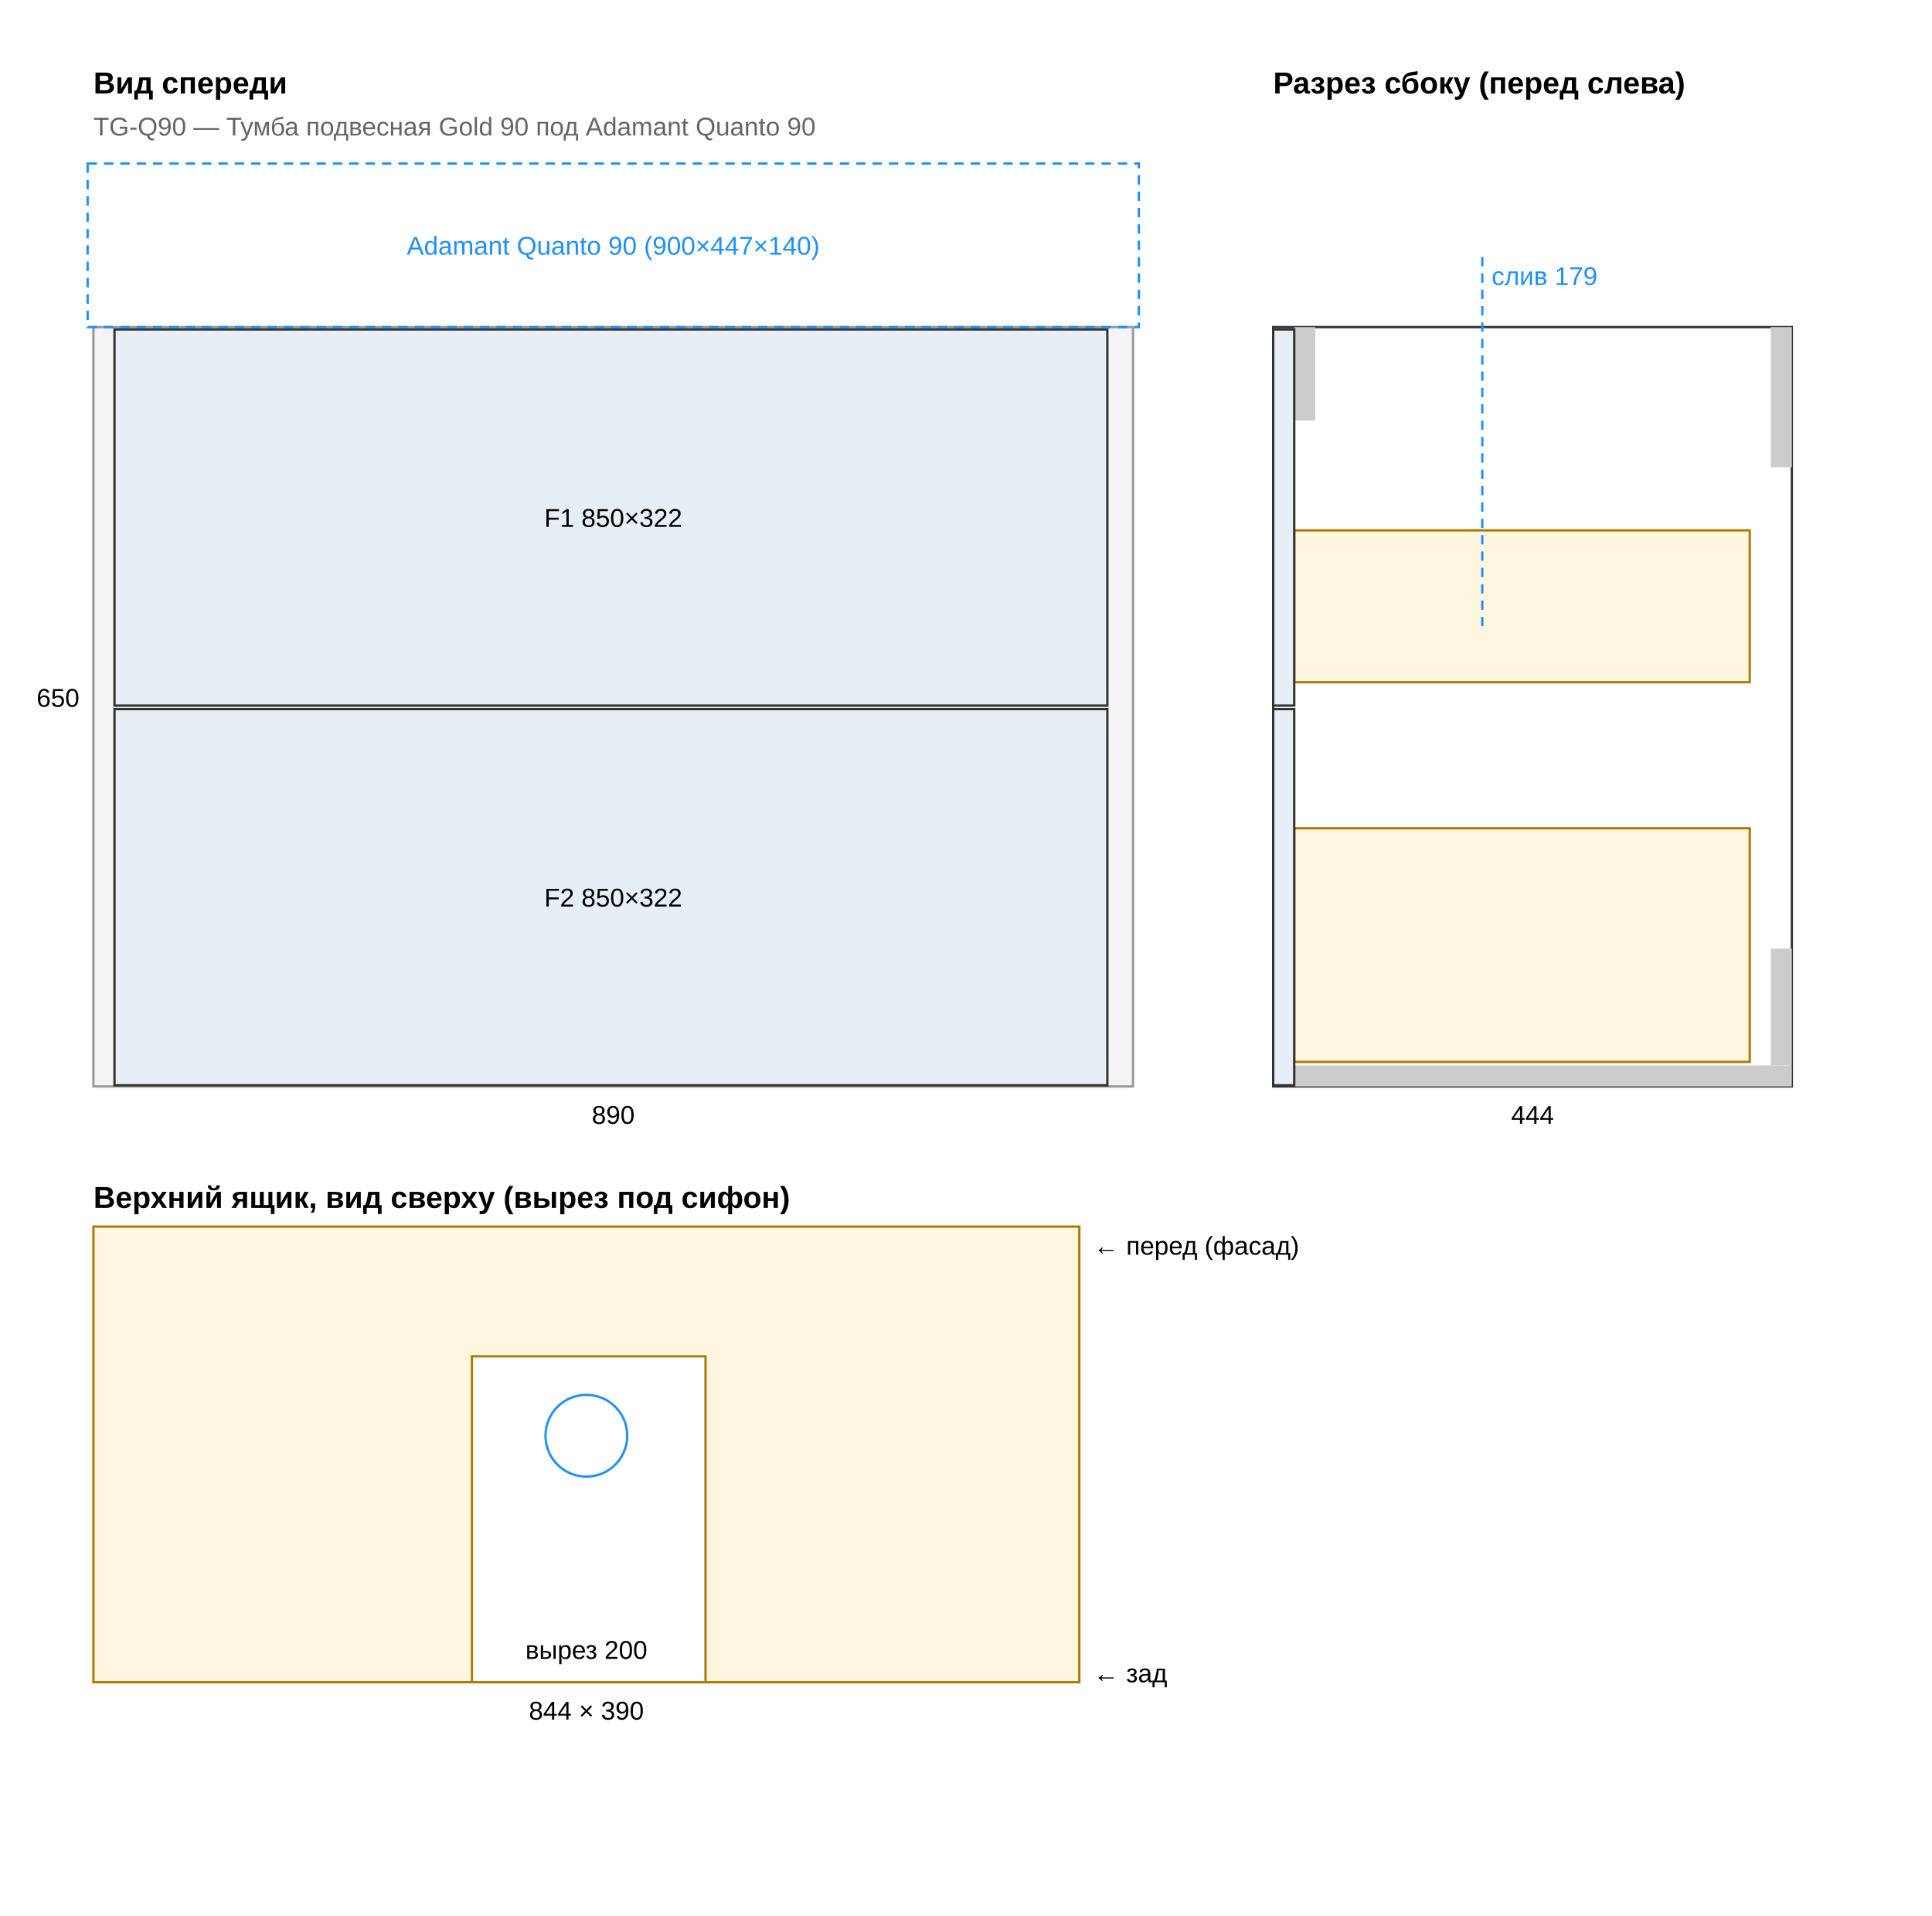
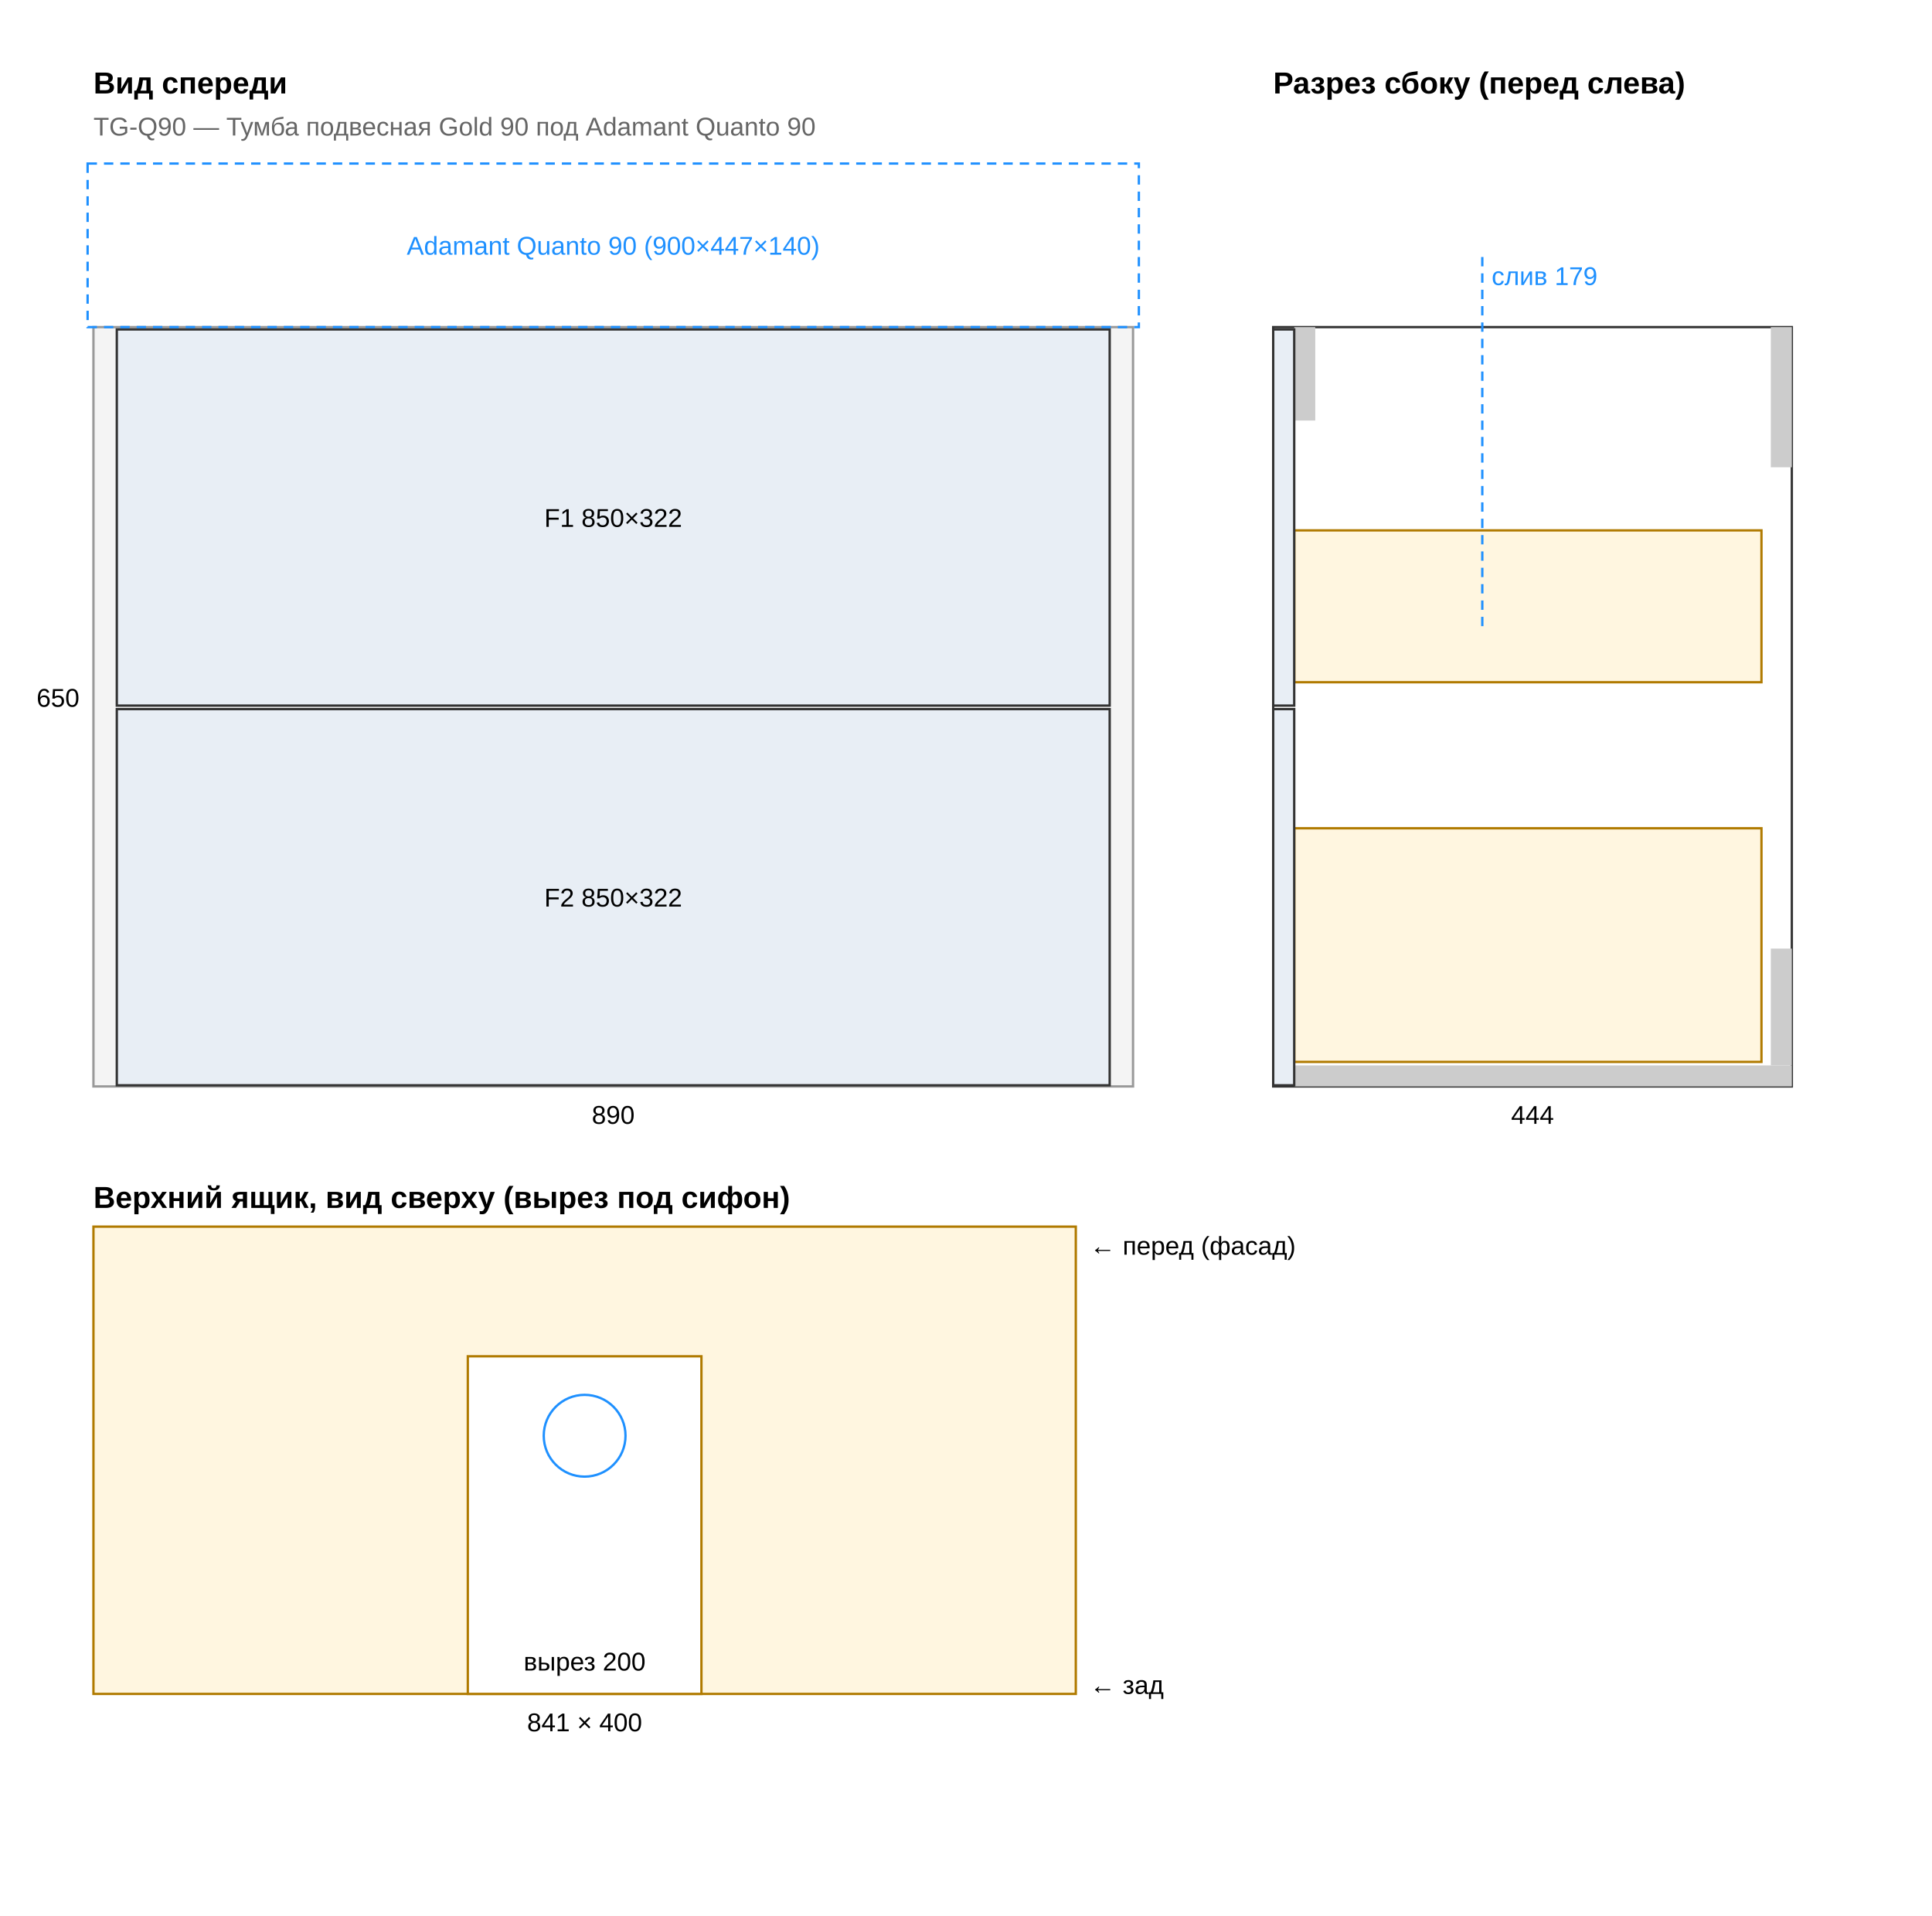
<svg xmlns="http://www.w3.org/2000/svg" width="827" height="820" viewBox="0 0 827 820" font-family="Arial" font-size="11">
  <rect width="100%" height="100%" fill="white" />
  <text x="40" y="40" font-size="13" font-weight="bold">Вид спереди</text>
  <rect x="40" y="140.0" width="445.0" height="325.0" fill="#f4f4f4" stroke="#999" />
-   <rect x="49.0" y="141.0" width="425.0" height="161.0" fill="#e8eef5" stroke="#333" />
+   <rect x="50.0" y="141.0" width="425.0" height="161.0" fill="#e8eef5" stroke="#333" />
  <text x="262.5" y="225.5" text-anchor="middle">F1 850×322</text>
-   <rect x="49.0" y="303.5" width="425.0" height="161.0" fill="#e8eef5" stroke="#333" />
+   <rect x="50.0" y="303.5" width="425.0" height="161.0" fill="#e8eef5" stroke="#333" />
  <text x="262.5" y="388.0" text-anchor="middle">F2 850×322</text>
  <rect x="37.5" y="70.0" width="450.0" height="70.0" fill="none" stroke="#1E90FF" stroke-dasharray="4 3" />
  <text x="262.5" y="109.0" text-anchor="middle" fill="#1E90FF">Adamant Quanto 90 (900×447×140)</text>
  <text x="40" y="58" fill="#666">TG-Q90 — Тумба подвесная Gold 90 под Adamant Quanto 90</text>
  <text x="262.5" y="481.0" text-anchor="middle">890</text>
  <text x="34" y="302.5" text-anchor="end">650</text>
  <text x="545.0" y="40" font-size="13" font-weight="bold">Разрез сбоку (перед слева)</text>
  <rect x="545.0" y="140.0" width="222.0" height="325.0" fill="none" stroke="#333" />
  <rect x="554.0" y="456.0" width="213.0" height="9.0" fill="#ccc" />
  <rect x="554.0" y="140.0" width="9.0" height="40.0" fill="#ccc" />
  <rect x="758.0" y="140.0" width="9.0" height="60.0" fill="#ccc" />
  <rect x="758.0" y="406.0" width="9.0" height="50.0" fill="#ccc" />
-   <rect x="554.0" y="354.5" width="195.0" height="100.0" fill="#fff6e0" stroke="#b07a00" />
-   <rect x="554.0" y="227.0" width="195.0" height="65.0" fill="#fff6e0" stroke="#b07a00" />
+   <rect x="554.0" y="354.5" width="200.0" height="100.0" fill="#fff6e0" stroke="#b07a00" />
+   <rect x="554.0" y="227.0" width="200.0" height="65.0" fill="#fff6e0" stroke="#b07a00" />
  <rect x="545.0" y="141.0" width="9.0" height="161.0" fill="#e8eef5" stroke="#333" />
  <rect x="545.0" y="303.5" width="9.0" height="161.0" fill="#e8eef5" stroke="#333" />
  <line x1="634.5" y1="110.0" x2="634.5" y2="270.0" stroke="#1E90FF" stroke-dasharray="4 3" />
  <text x="638.5" y="122.0" fill="#1E90FF">слив 179</text>
  <text x="656.0" y="481.0" text-anchor="middle">444</text>
  <text x="40" y="517.0" font-size="13" font-weight="bold">Верхний ящик, вид сверху (вырез под сифон)</text>
-   <rect x="40" y="525.0" width="422.0" height="195.0" fill="#fff6e0" stroke="#b07a00" />
-   <rect x="202.0" y="580.5" width="100.0" height="139.5" fill="white" stroke="#b07a00" />
-   <circle cx="251.0" cy="614.5" r="17.5" fill="none" stroke="#1E90FF" />
-   <text x="251.0" y="710.0" text-anchor="middle">вырез 200</text>
-   <text x="468.0" y="537.0">← перед (фасад)</text>
-   <text x="468.0" y="720.0">← зад</text>
-   <text x="251.0" y="736.0" text-anchor="middle">844 × 390</text>
+   <rect x="40" y="525.0" width="420.5" height="200.0" fill="#fff6e0" stroke="#b07a00" />
+   <rect x="200.25" y="580.5" width="100.0" height="144.5" fill="white" stroke="#b07a00" />
+   <circle cx="250.25" cy="614.5" r="17.5" fill="none" stroke="#1E90FF" />
+   <text x="250.25" y="715.0" text-anchor="middle">вырез 200</text>
+   <text x="466.5" y="537.0">← перед (фасад)</text>
+   <text x="466.5" y="725.0">← зад</text>
+   <text x="250.25" y="741.0" text-anchor="middle">841 × 400</text>
</svg>
